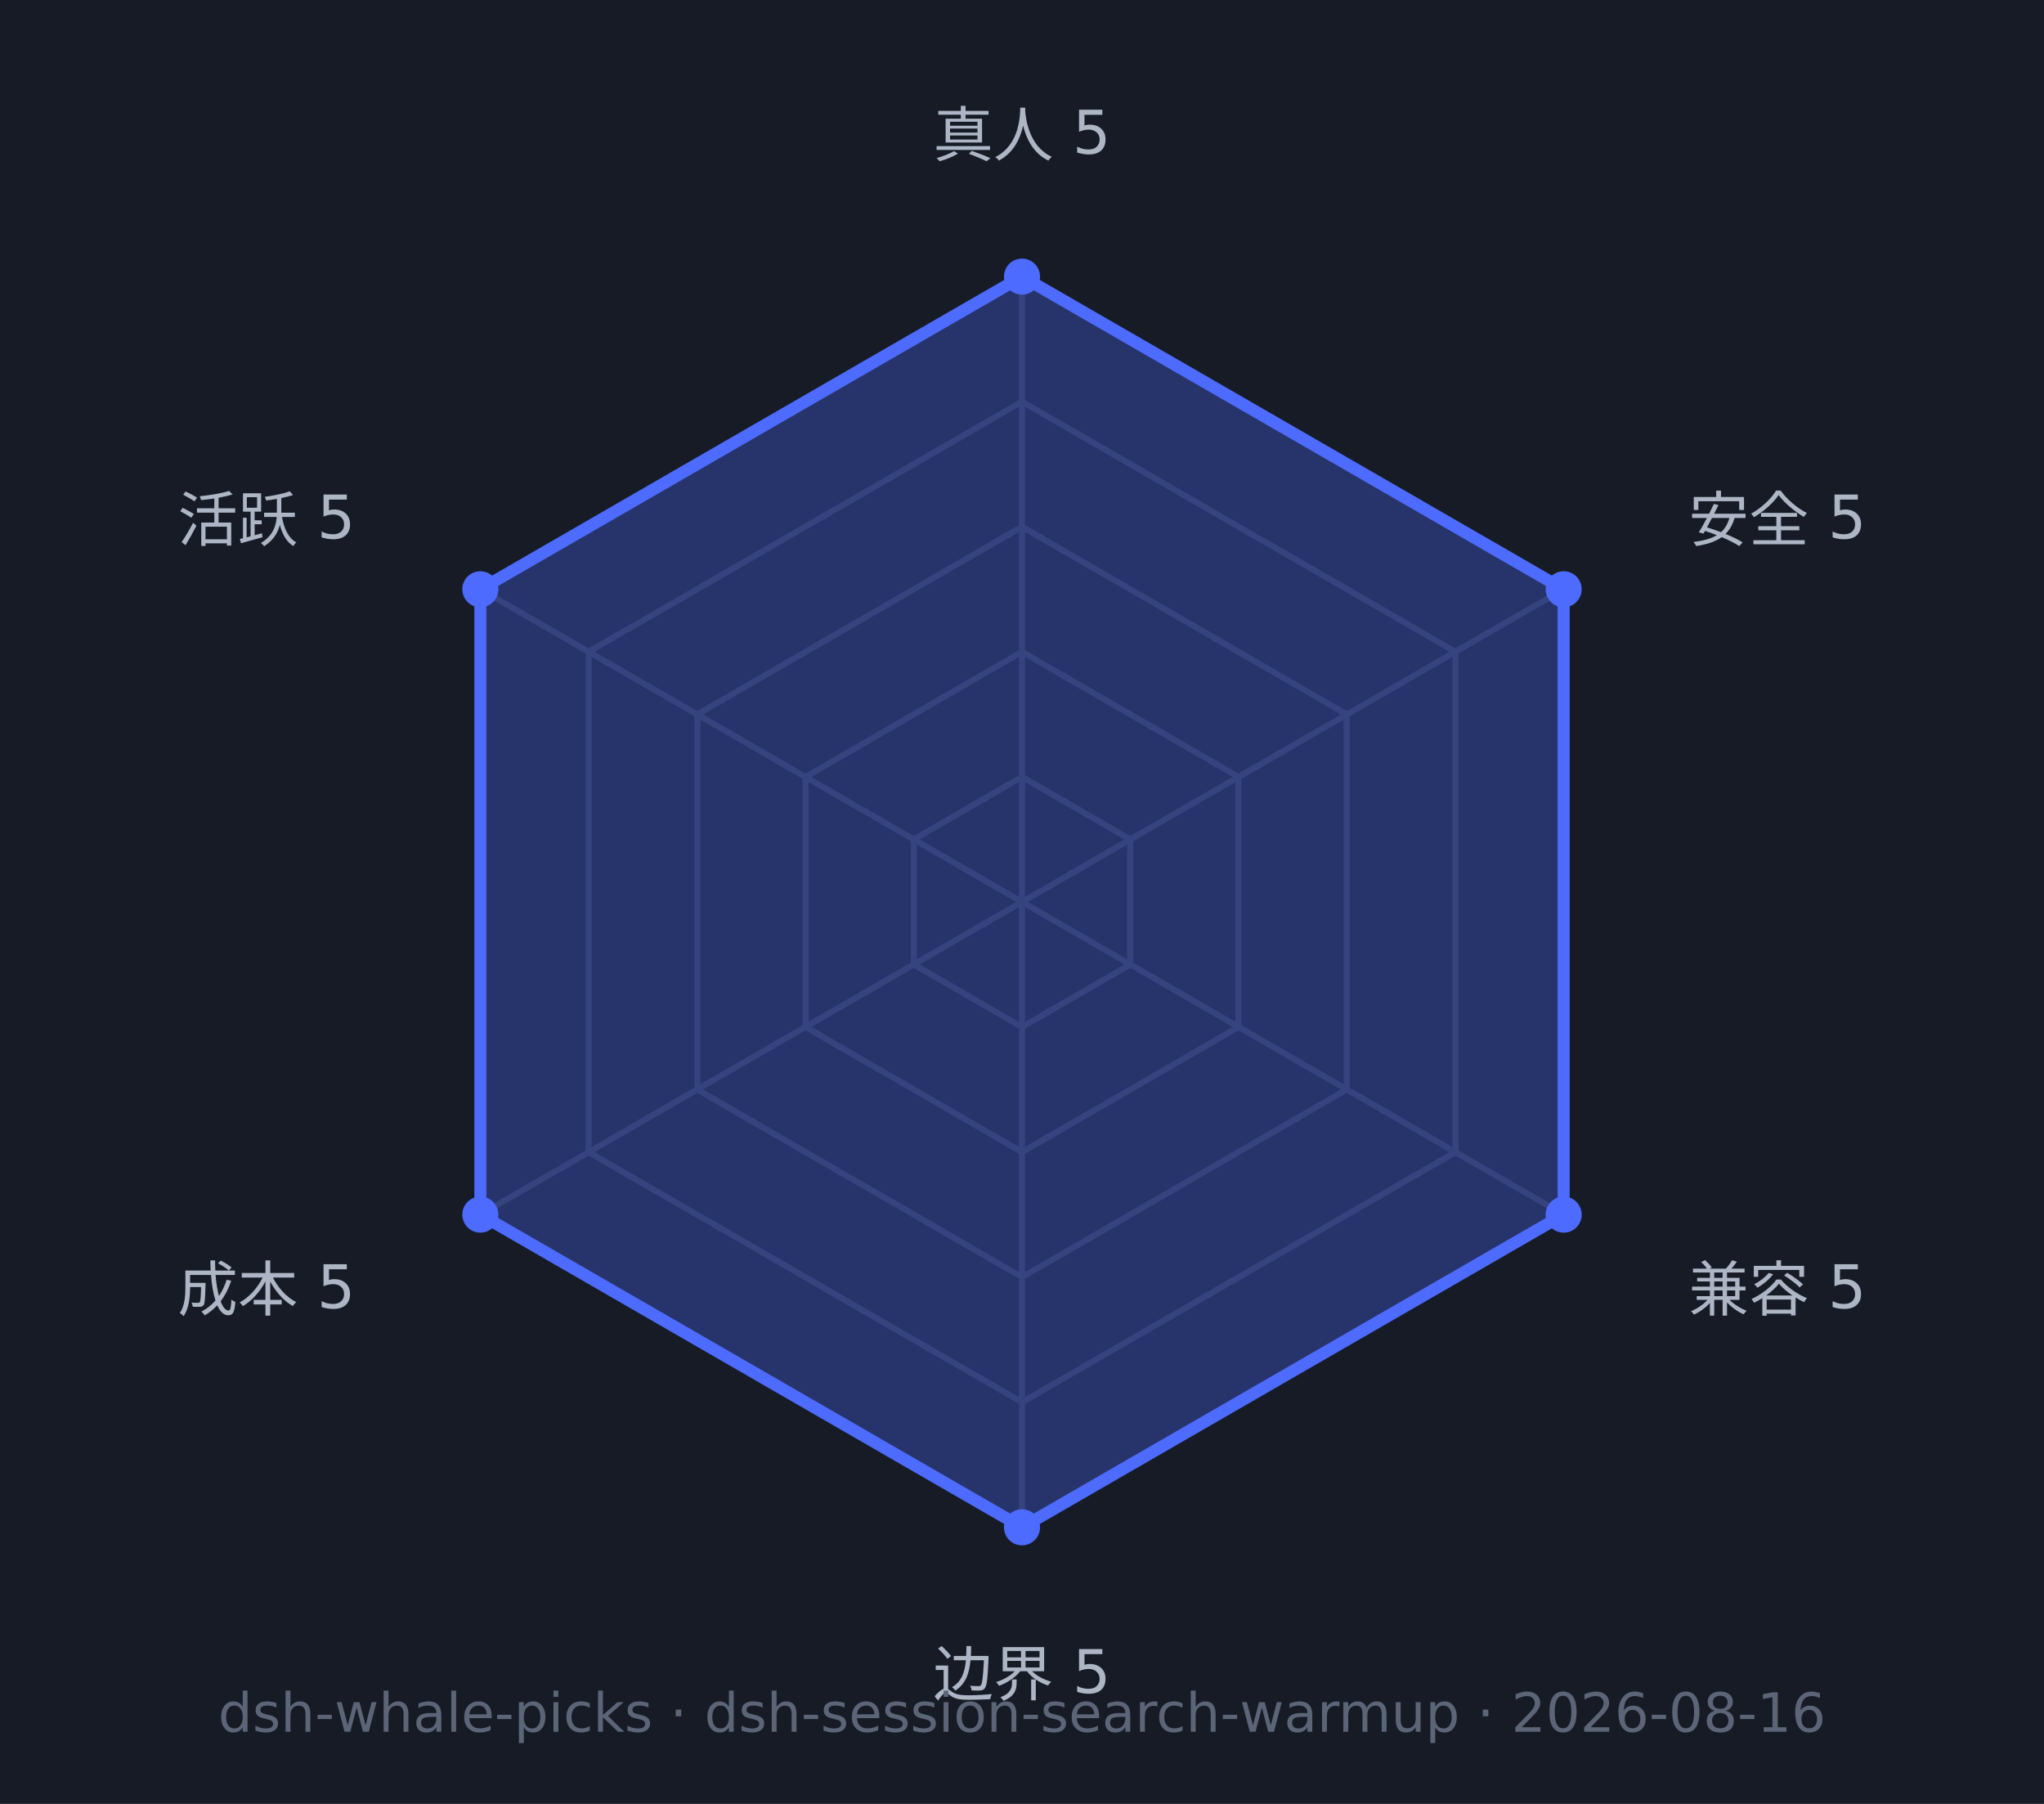
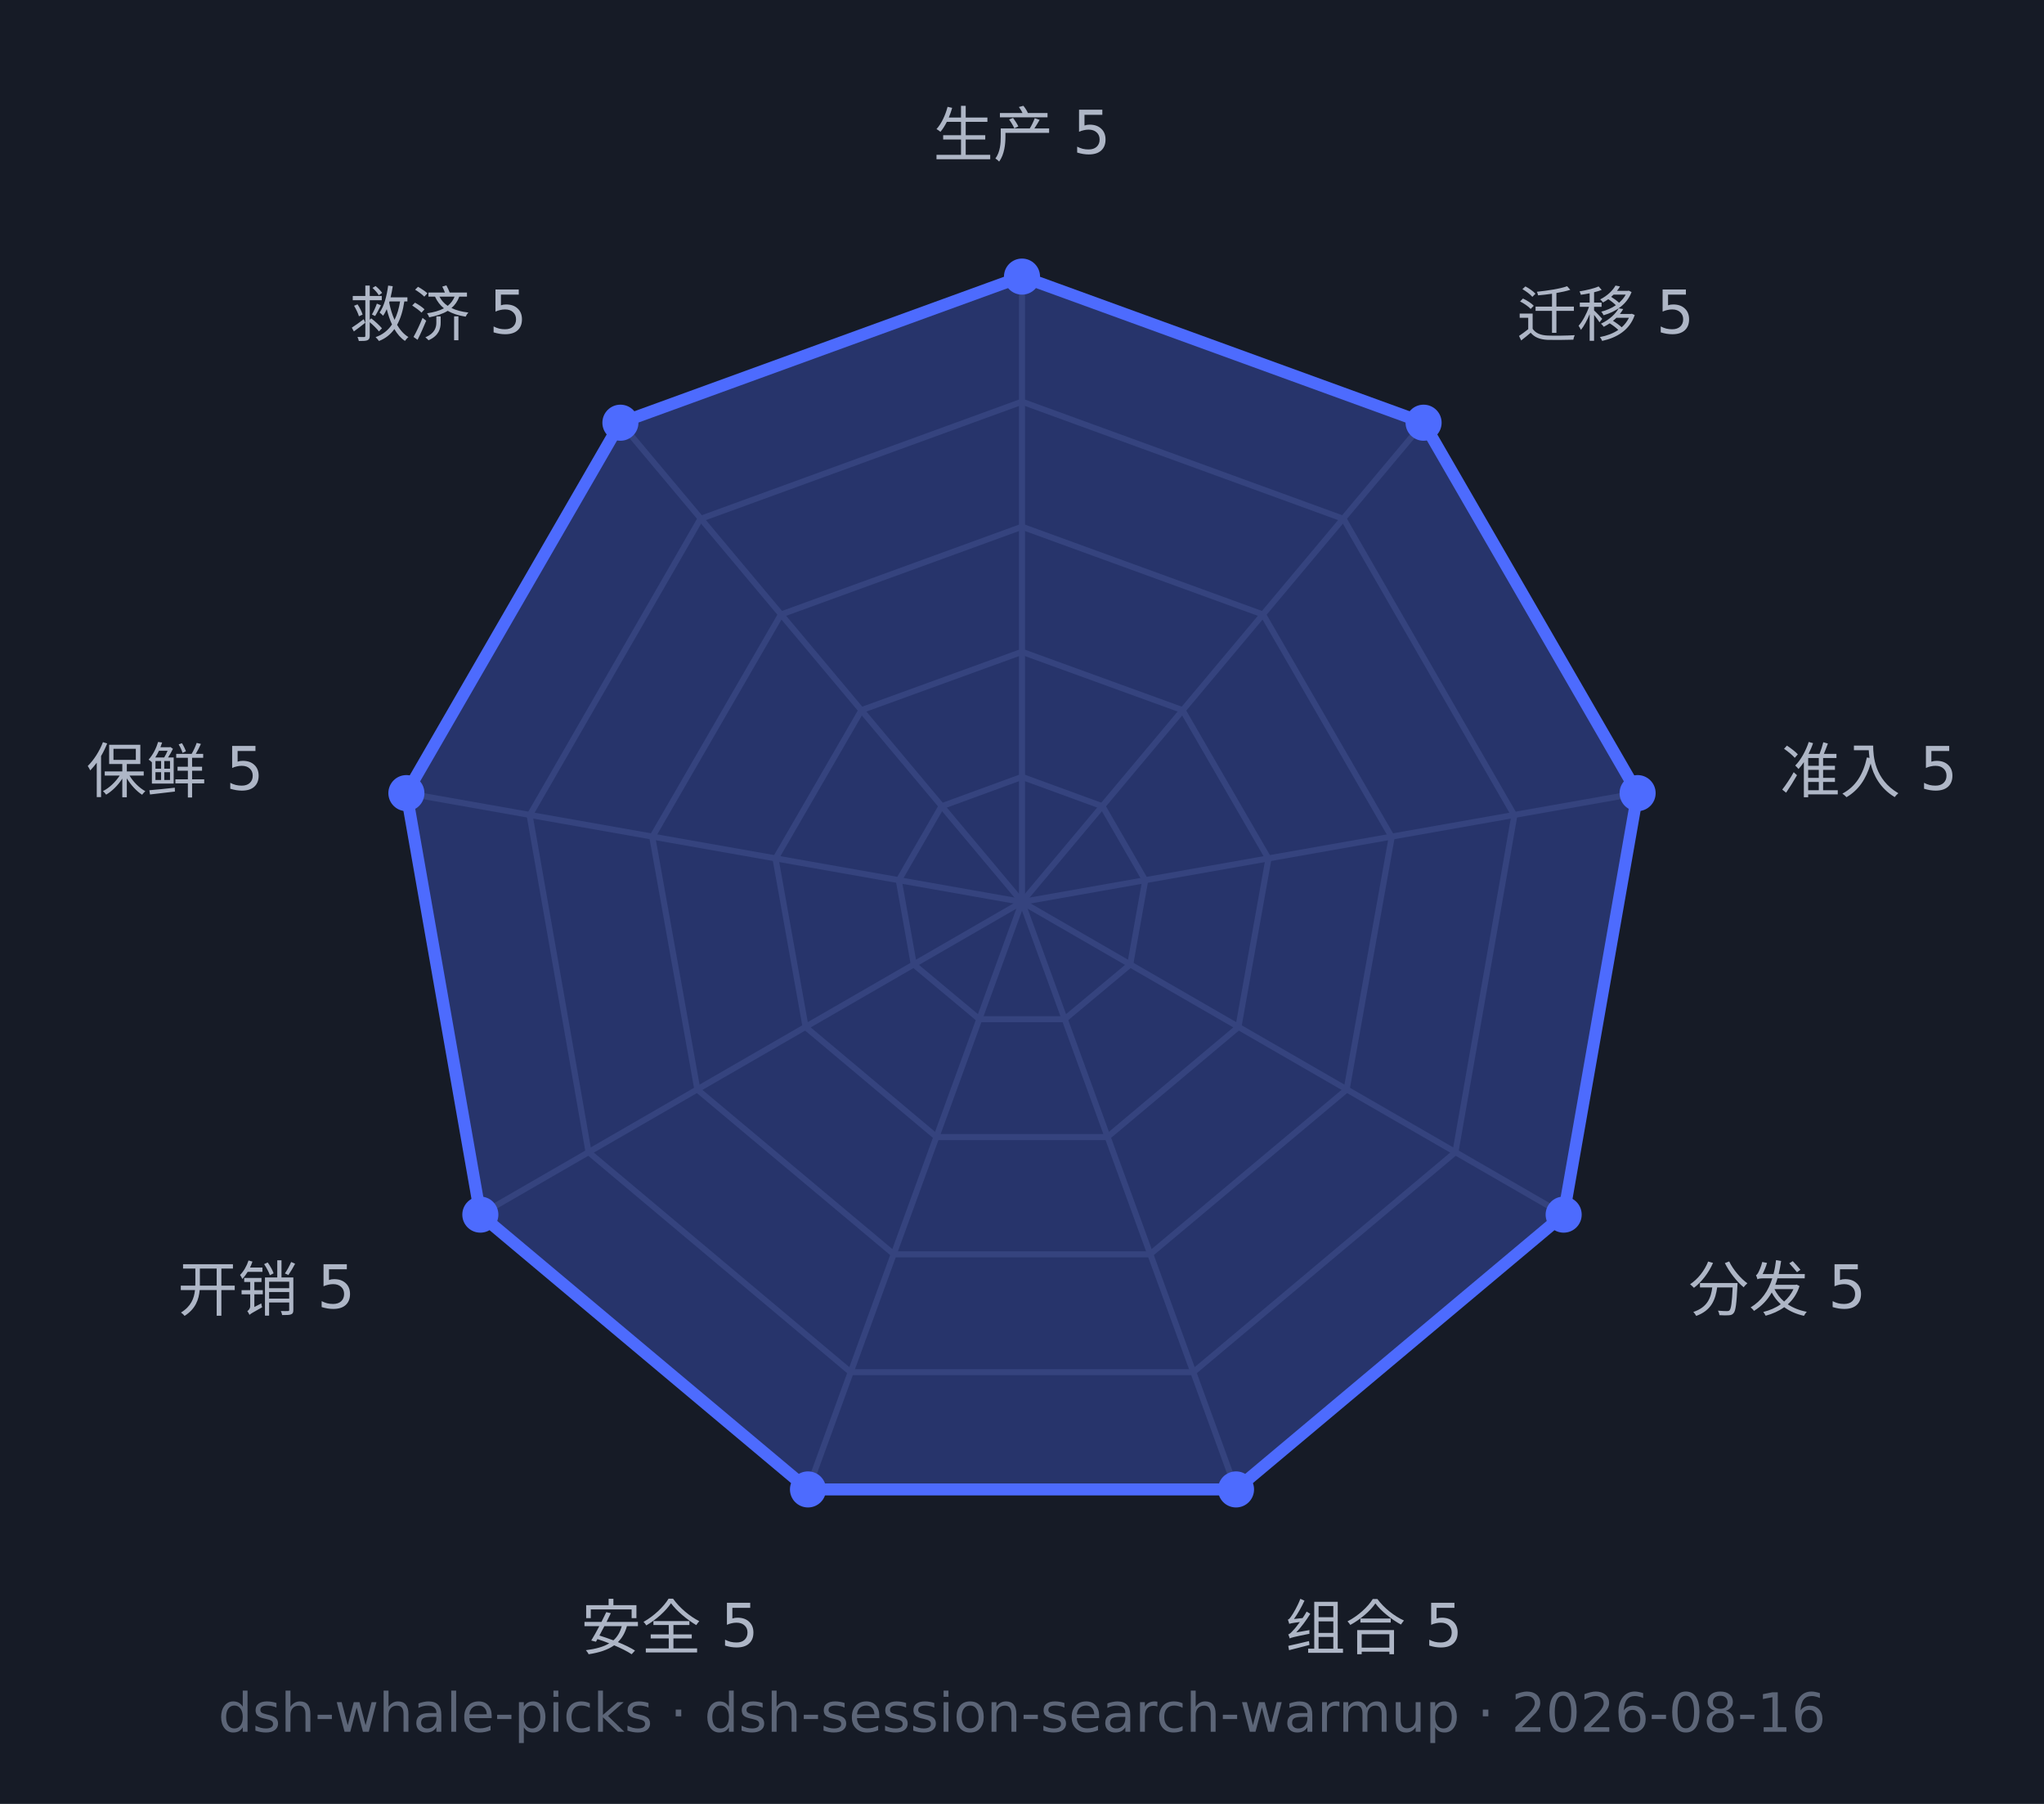
- <svg xmlns="http://www.w3.org/2000/svg" width="340" height="300" viewBox="0 0 340 300" role="img" aria-label="dsh-session-search-warmup six-axis radar">
+ <svg xmlns="http://www.w3.org/2000/svg" width="340" height="300" viewBox="0 0 340 300" role="img" aria-label="dsh-session-search-warmup nine-goal radar">
  <rect width="340" height="300" fill="#161b26" />
-   <polygon points="170.0,129.2 188.0,139.6 188.0,160.4 170.0,170.8 152.0,160.4 152.0,139.6" fill="none" stroke="#2a3142" stroke-width="1" />
-   <polygon points="170.0,108.4 206.0,129.2 206.0,170.8 170.0,191.6 134.0,170.8 134.0,129.2" fill="none" stroke="#2a3142" stroke-width="1" />
-   <polygon points="170.0,87.6 224.0,118.8 224.0,181.2 170.0,212.4 116.0,181.2 116.0,118.8" fill="none" stroke="#2a3142" stroke-width="1" />
-   <polygon points="170.0,66.8 242.1,108.4 242.1,191.6 170.0,233.2 97.9,191.6 97.9,108.4" fill="none" stroke="#2a3142" stroke-width="1" />
-   <polygon points="170.0,46.0 260.1,98.0 260.1,202.0 170.0,254.0 79.9,202.0 79.9,98.0" fill="none" stroke="#2a3142" stroke-width="1" />
+   <polygon points="170.0,129.2 183.4,134.1 190.5,146.4 188.0,160.4 177.1,169.5 162.9,169.5 152.0,160.4 149.5,146.4 156.6,134.1" fill="none" stroke="#2a3142" stroke-width="1" />
+   <polygon points="170.0,108.4 196.7,118.1 211.0,142.8 206.0,170.8 184.2,189.1 155.8,189.1 134.0,170.8 129.0,142.8 143.3,118.1" fill="none" stroke="#2a3142" stroke-width="1" />
+   <polygon points="170.0,87.6 210.1,102.2 231.5,139.2 224.0,181.2 191.3,208.6 148.7,208.6 116.0,181.2 108.5,139.2 129.9,102.2" fill="none" stroke="#2a3142" stroke-width="1" />
+   <polygon points="170.0,66.8 223.5,86.3 251.9,135.6 242.1,191.6 198.5,228.2 141.5,228.2 97.9,191.6 88.1,135.6 116.5,86.3" fill="none" stroke="#2a3142" stroke-width="1" />
+   <polygon points="170.0,46.0 236.8,70.3 272.4,131.9 260.1,202.0 205.6,247.7 134.4,247.7 79.9,202.0 67.6,131.9 103.2,70.3" fill="none" stroke="#2a3142" stroke-width="1" />
  <line x1="170" y1="150" x2="170.0" y2="46.0" stroke="#2a3142" stroke-width="1" />
-   <line x1="170" y1="150" x2="260.1" y2="98.0" stroke="#2a3142" stroke-width="1" />
+   <line x1="170" y1="150" x2="236.8" y2="70.3" stroke="#2a3142" stroke-width="1" />
+   <line x1="170" y1="150" x2="272.4" y2="131.9" stroke="#2a3142" stroke-width="1" />
  <line x1="170" y1="150" x2="260.1" y2="202.0" stroke="#2a3142" stroke-width="1" />
-   <line x1="170" y1="150" x2="170.0" y2="254.0" stroke="#2a3142" stroke-width="1" />
+   <line x1="170" y1="150" x2="205.6" y2="247.7" stroke="#2a3142" stroke-width="1" />
+   <line x1="170" y1="150" x2="134.4" y2="247.7" stroke="#2a3142" stroke-width="1" />
  <line x1="170" y1="150" x2="79.9" y2="202.0" stroke="#2a3142" stroke-width="1" />
-   <line x1="170" y1="150" x2="79.9" y2="98.0" stroke="#2a3142" stroke-width="1" />
-   <polygon points="170.0,46.0 260.1,98.0 260.1,202.0 170.0,254.0 79.9,202.0 79.9,98.0" fill="rgba(77,107,254,0.32)" stroke="#4D6BFE" stroke-width="2" />
+   <line x1="170" y1="150" x2="67.6" y2="131.9" stroke="#2a3142" stroke-width="1" />
+   <line x1="170" y1="150" x2="103.2" y2="70.3" stroke="#2a3142" stroke-width="1" />
+   <polygon points="170.0,46.0 236.8,70.3 272.4,131.9 260.1,202.0 205.6,247.7 134.4,247.7 79.9,202.0 67.6,131.9 103.2,70.3" fill="rgba(77,107,254,0.32)" stroke="#4D6BFE" stroke-width="2" />
  <circle cx="170.0" cy="46.0" r="3" fill="#4D6BFE" />
-   <circle cx="260.1" cy="98.0" r="3" fill="#4D6BFE" />
+   <circle cx="236.8" cy="70.3" r="3" fill="#4D6BFE" />
+   <circle cx="272.4" cy="131.9" r="3" fill="#4D6BFE" />
  <circle cx="260.1" cy="202.0" r="3" fill="#4D6BFE" />
-   <circle cx="170.0" cy="254.0" r="3" fill="#4D6BFE" />
+   <circle cx="205.6" cy="247.7" r="3" fill="#4D6BFE" />
+   <circle cx="134.4" cy="247.7" r="3" fill="#4D6BFE" />
  <circle cx="79.9" cy="202.0" r="3" fill="#4D6BFE" />
-   <circle cx="79.9" cy="98.0" r="3" fill="#4D6BFE" />
-   <text x="170.0" y="26.0" fill="#aeb6c6" font-family="Verdana,DejaVu Sans,sans-serif" font-size="10" text-anchor="middle">真人 5</text>
-   <text x="280.9" y="90.0" fill="#aeb6c6" font-family="Verdana,DejaVu Sans,sans-serif" font-size="10" text-anchor="start">安全 5</text>
-   <text x="280.9" y="218.0" fill="#aeb6c6" font-family="Verdana,DejaVu Sans,sans-serif" font-size="10" text-anchor="start">兼容 5</text>
-   <text x="170.0" y="282.0" fill="#aeb6c6" font-family="Verdana,DejaVu Sans,sans-serif" font-size="10" text-anchor="middle">边界 5</text>
-   <text x="59.1" y="218.0" fill="#aeb6c6" font-family="Verdana,DejaVu Sans,sans-serif" font-size="10" text-anchor="end">成本 5</text>
-   <text x="59.1" y="90.0" fill="#aeb6c6" font-family="Verdana,DejaVu Sans,sans-serif" font-size="10" text-anchor="end">活跃 5</text>
+   <circle cx="67.6" cy="131.9" r="3" fill="#4D6BFE" />
+   <circle cx="103.2" cy="70.3" r="3" fill="#4D6BFE" />
+   <text x="170.0" y="26.0" fill="#aeb6c6" font-family="Verdana,DejaVu Sans,sans-serif" font-size="10" text-anchor="middle">生产 5</text>
+   <text x="252.3" y="55.9" fill="#aeb6c6" font-family="Verdana,DejaVu Sans,sans-serif" font-size="10" text-anchor="start">迁移 5</text>
+   <text x="296.1" y="131.8" fill="#aeb6c6" font-family="Verdana,DejaVu Sans,sans-serif" font-size="10" text-anchor="start">准入 5</text>
+   <text x="280.9" y="218.0" fill="#aeb6c6" font-family="Verdana,DejaVu Sans,sans-serif" font-size="10" text-anchor="start">分发 5</text>
+   <text x="213.8" y="274.3" fill="#aeb6c6" font-family="Verdana,DejaVu Sans,sans-serif" font-size="10" text-anchor="start">组合 5</text>
+   <text x="126.2" y="274.3" fill="#aeb6c6" font-family="Verdana,DejaVu Sans,sans-serif" font-size="10" text-anchor="end">安全 5</text>
+   <text x="59.1" y="218.0" fill="#aeb6c6" font-family="Verdana,DejaVu Sans,sans-serif" font-size="10" text-anchor="end">开销 5</text>
+   <text x="43.9" y="131.8" fill="#aeb6c6" font-family="Verdana,DejaVu Sans,sans-serif" font-size="10" text-anchor="end">保鲜 5</text>
+   <text x="87.7" y="55.9" fill="#aeb6c6" font-family="Verdana,DejaVu Sans,sans-serif" font-size="10" text-anchor="end">救济 5</text>
  <text x="170" y="288" fill="#5c6577" font-family="Verdana,DejaVu Sans,sans-serif" font-size="9" text-anchor="middle">dsh-whale-picks · dsh-session-search-warmup · 2026-08-16</text>
</svg>
